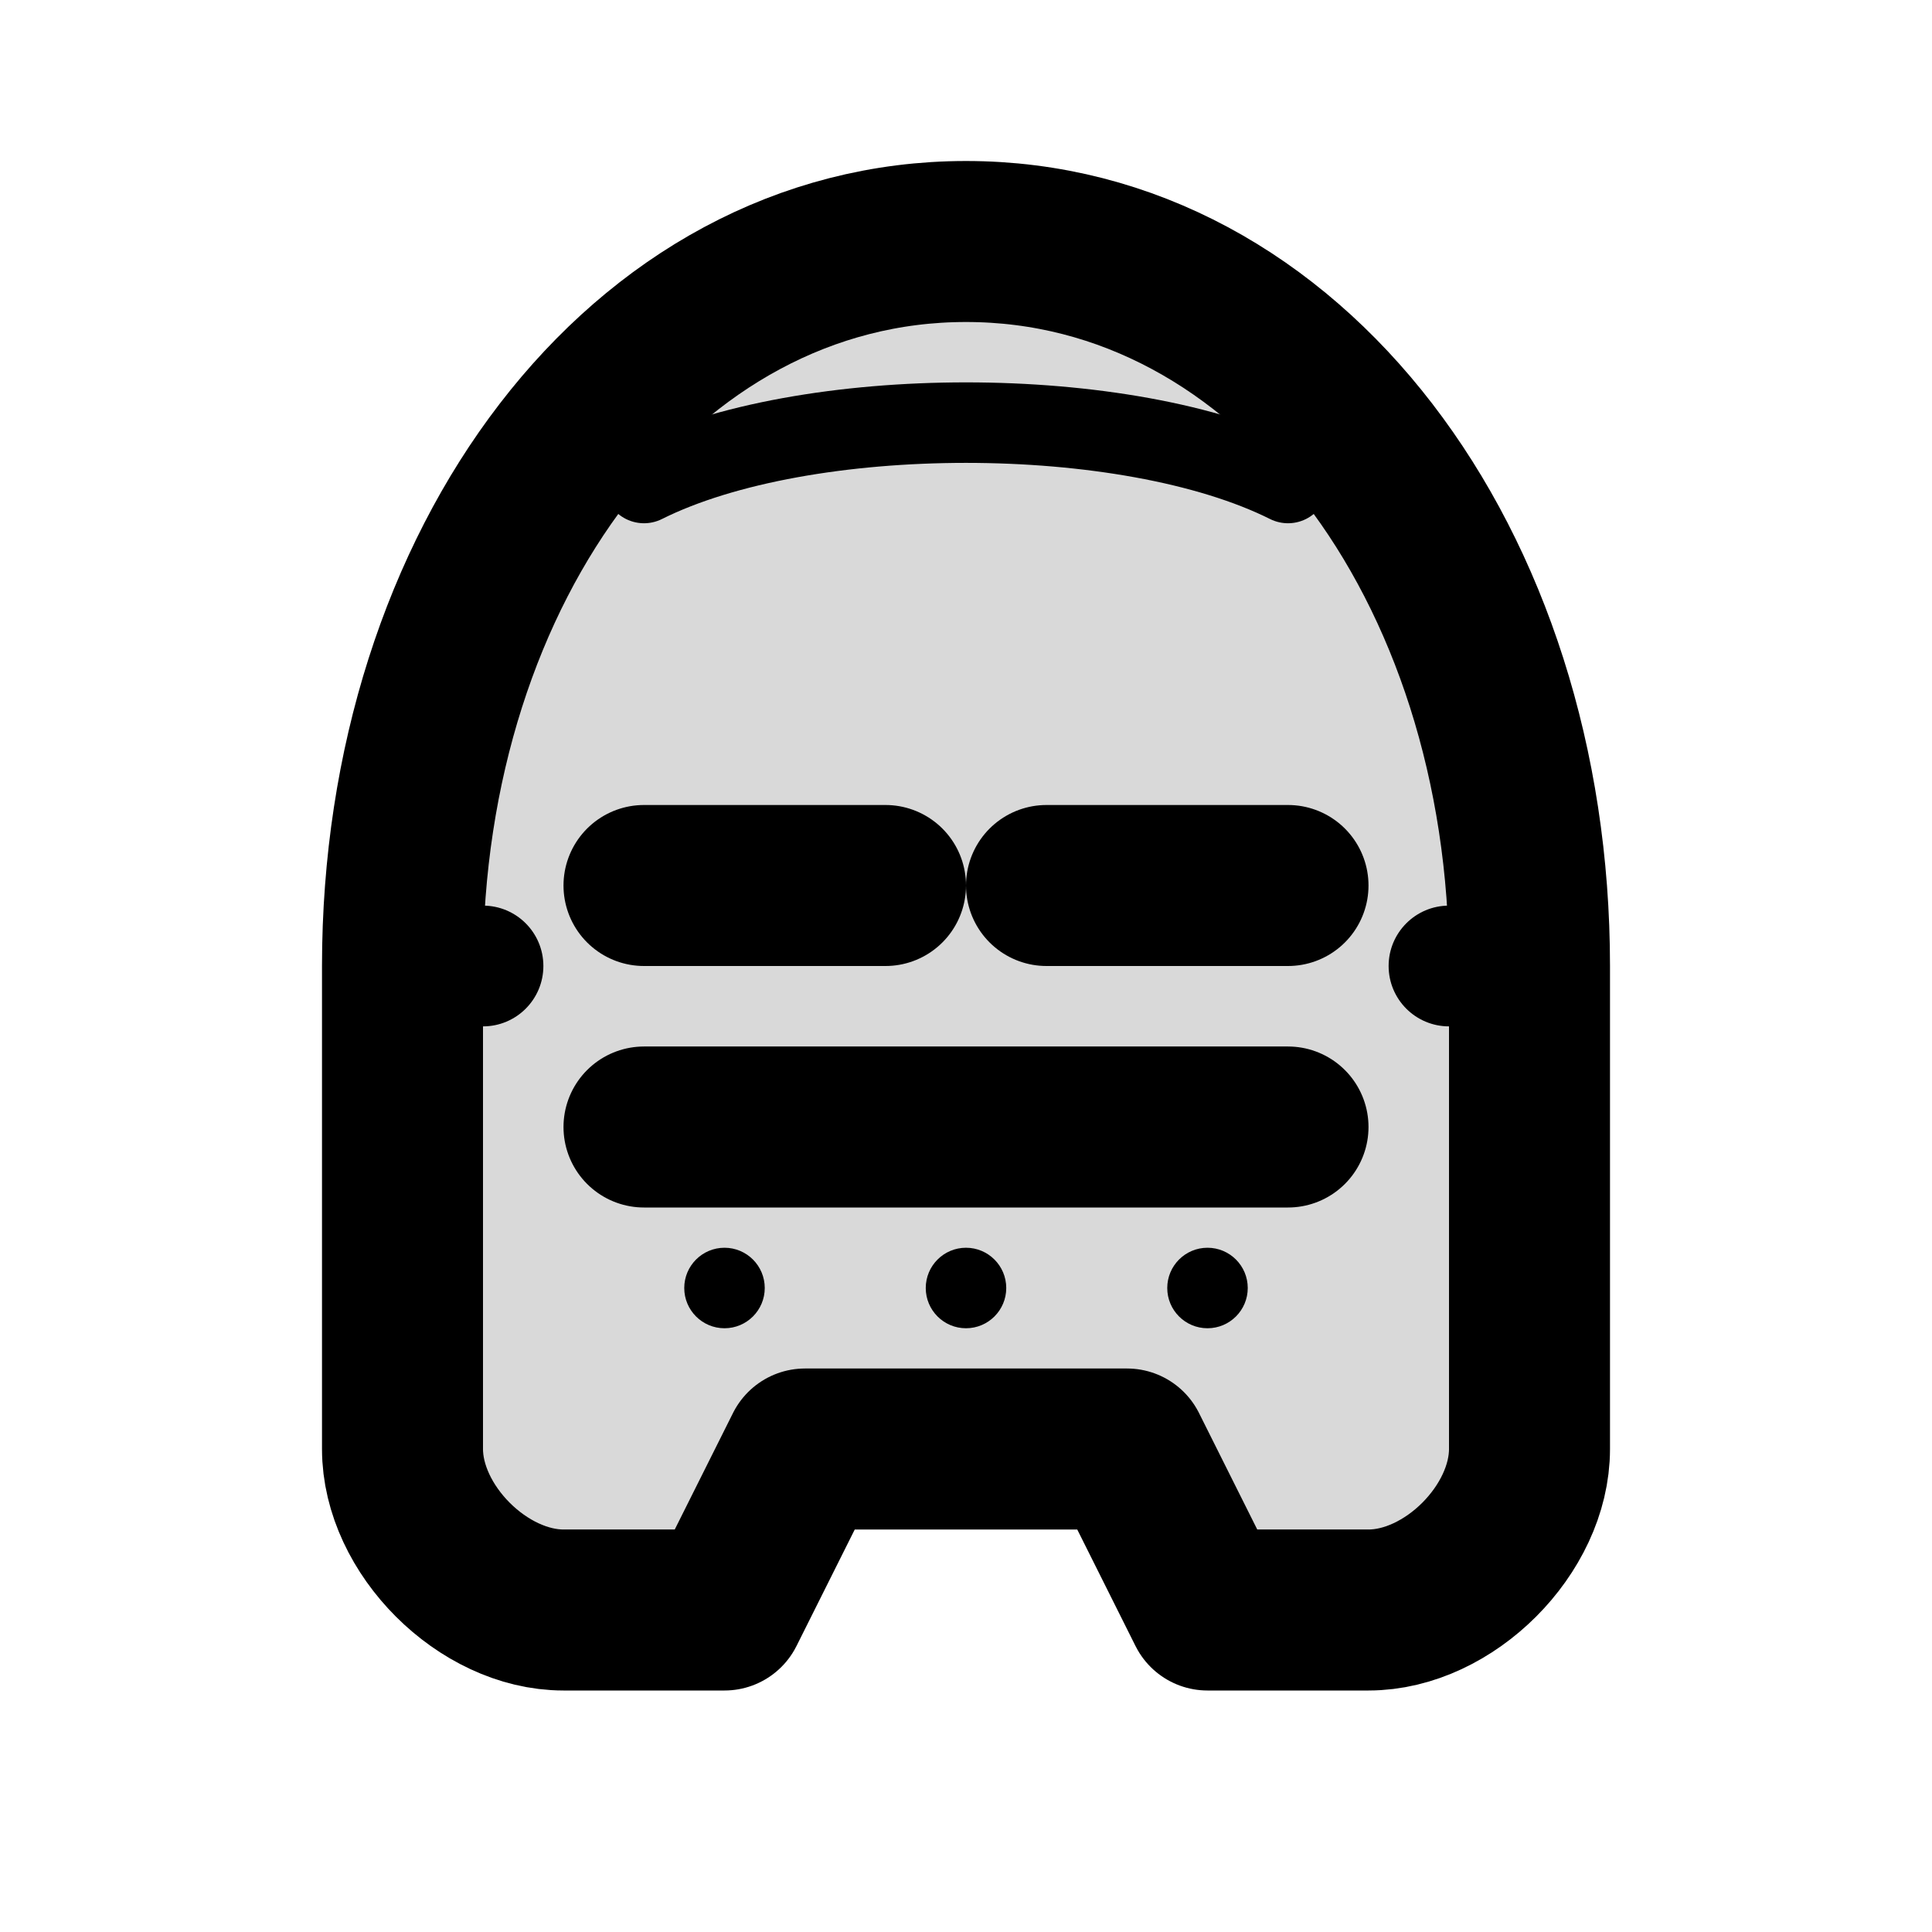
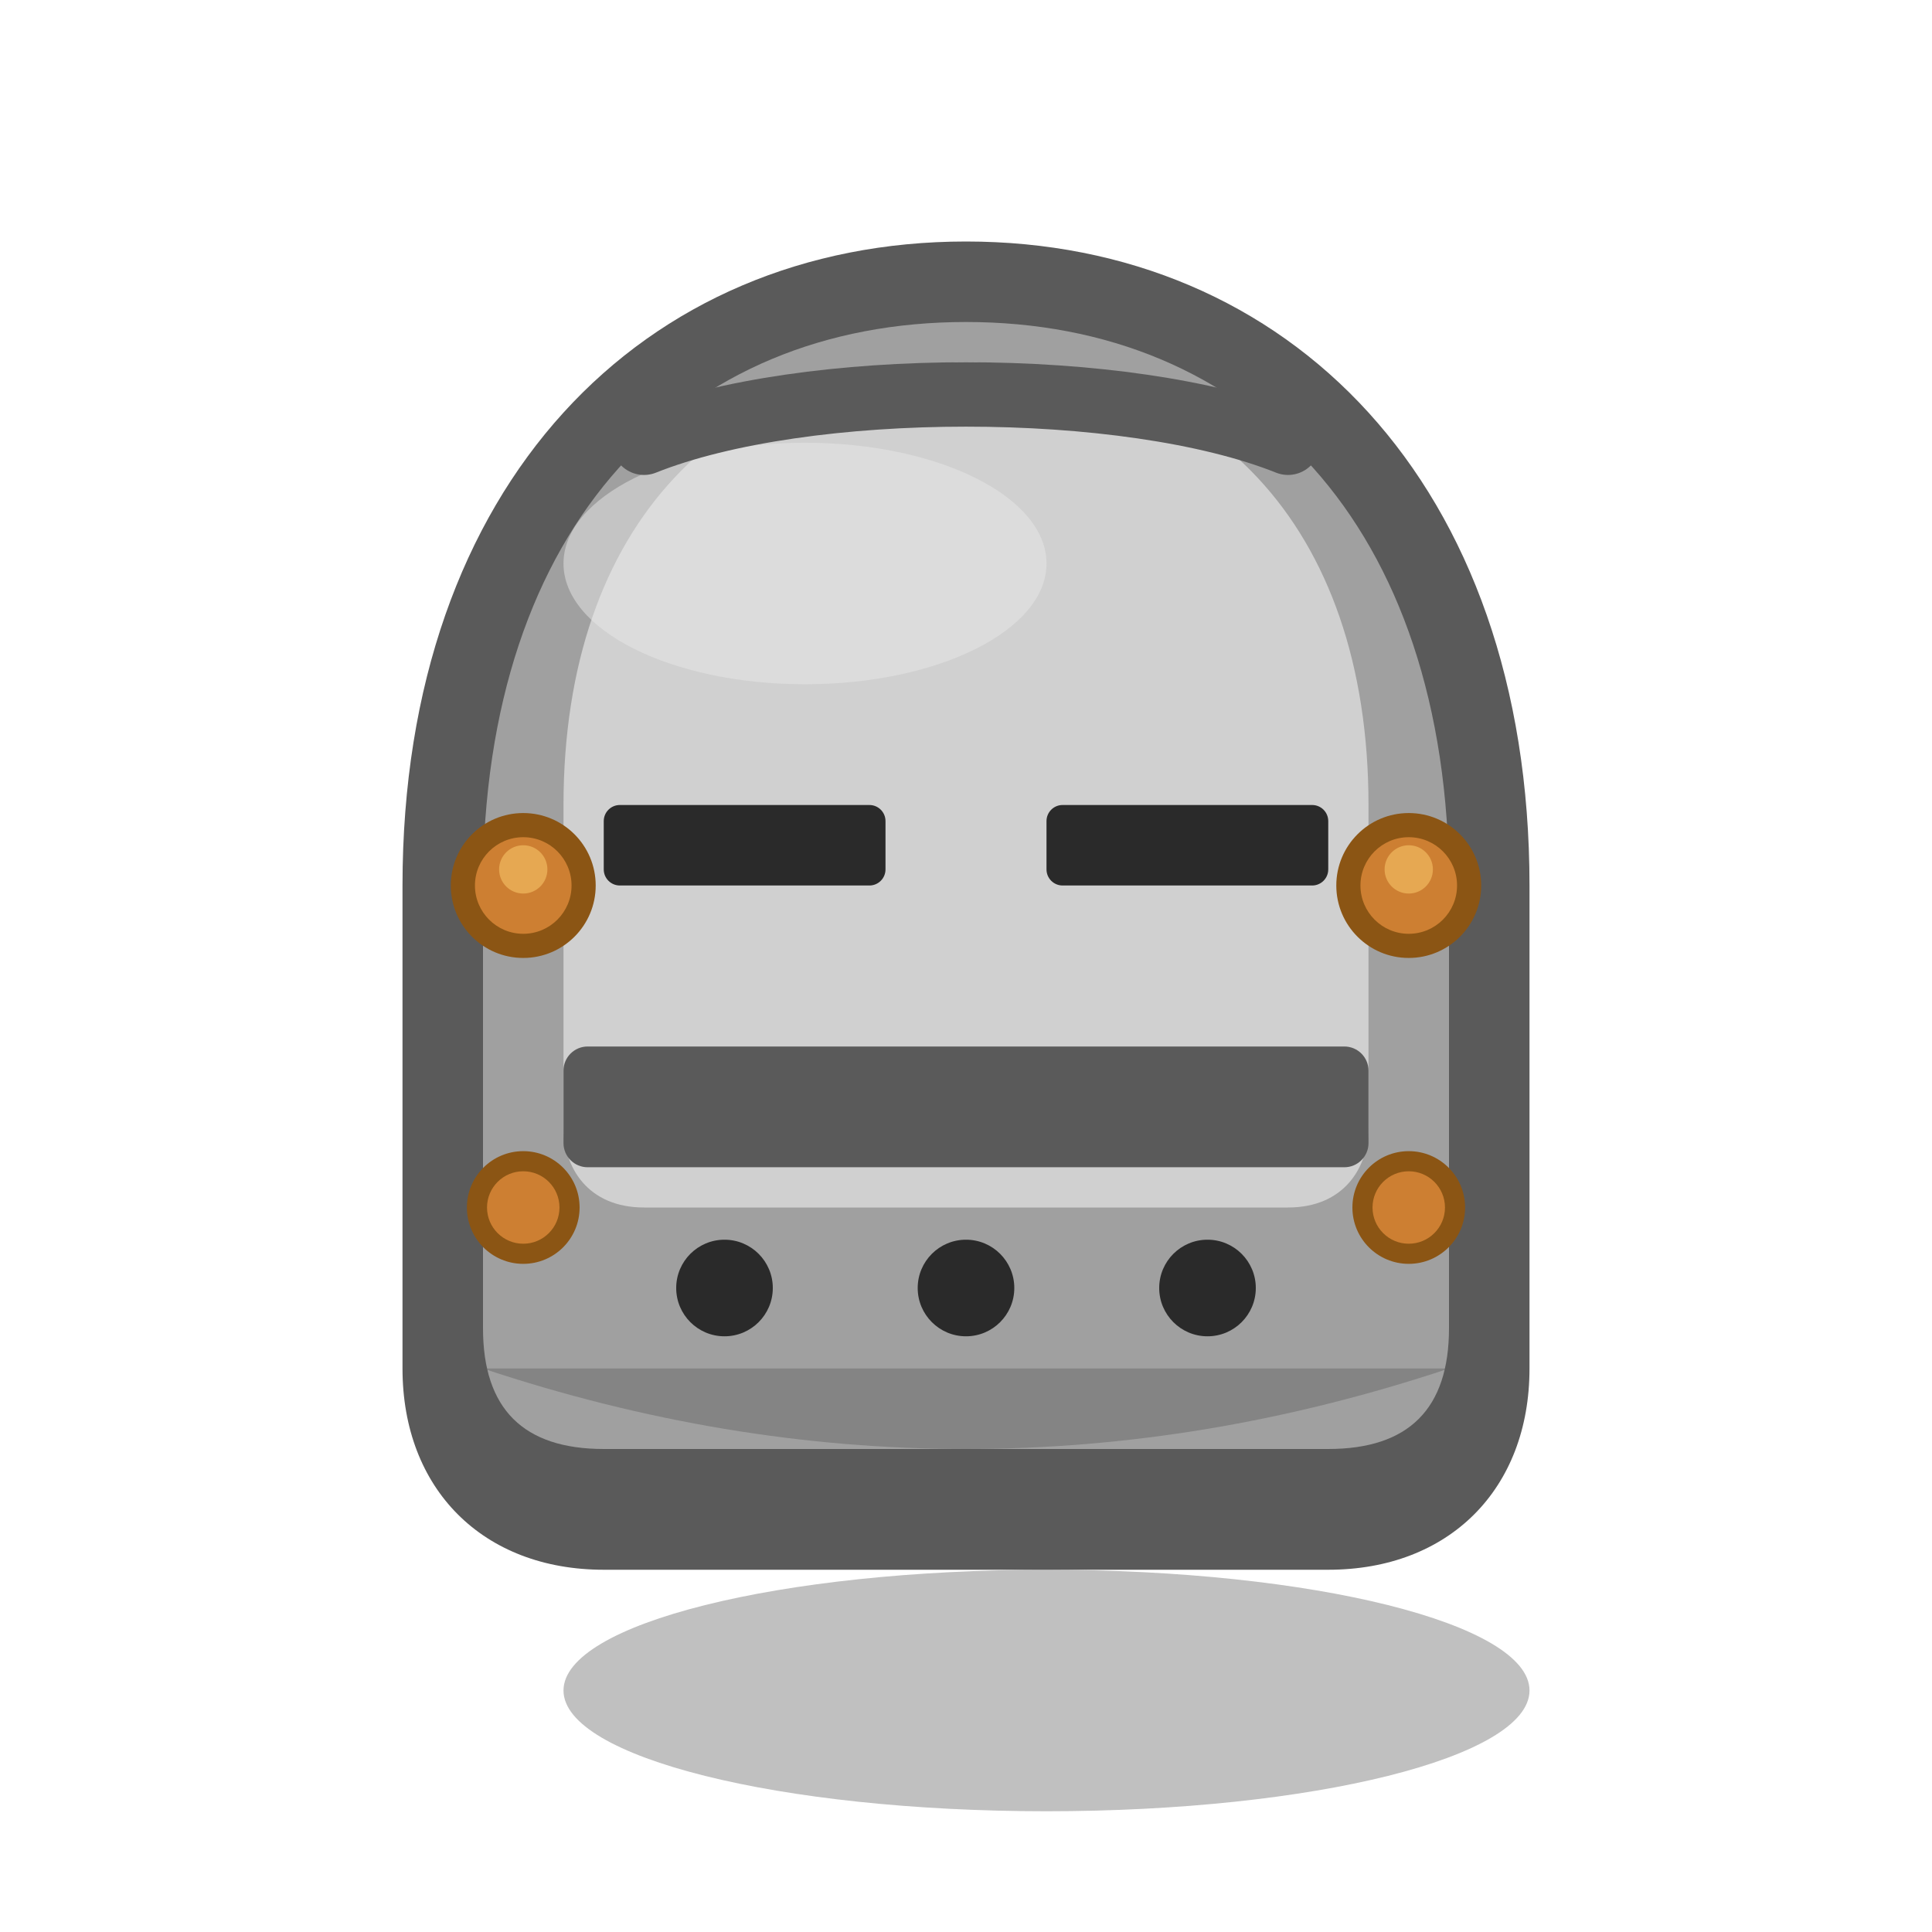
- <svg xmlns="http://www.w3.org/2000/svg" viewBox="0 0 24 24" fill="none">
-   <style>
-     .stroke { stroke: currentColor; stroke-width: 2; stroke-linecap: round; stroke-linejoin: round; fill: none; }
-     .metallic { fill: currentColor; fill-opacity: 0.15; }
-   </style>
-   <path class="stroke metallic" d="M5 12c0-5 3-9 7-9s7 4 7 9v6c0 1-1 2-2 2h-2l-1-2h-4l-1 2H7c-1 0-2-1-2-2v-6z" />
-   <path class="stroke" d="M8 14h8" />
-   <path class="stroke" d="M8 11h3M13 11h3" />
-   <circle cx="9" cy="16" r="0.5" fill="currentColor" />
-   <circle cx="12" cy="16" r="0.5" fill="currentColor" />
-   <circle cx="15" cy="16" r="0.5" fill="currentColor" />
-   <path class="stroke" d="M8 6c2-1 6-1 8 0" style="stroke-width: 1;" />
-   <circle cx="6" cy="12" r="0.75" fill="currentColor" />
-   <circle cx="18" cy="12" r="0.75" fill="currentColor" />
+ <svg xmlns="http://www.w3.org/2000/svg" viewBox="0 0 24 24">
+   <ellipse cx="13" cy="21" rx="6" ry="1.5" fill="#2a2a2a" opacity="0.3" />
+   <path d="M5 11c0-5 3-8 7-8s7 3 7 8v6c0 1.5-1 2.5-2.5 2.5h-9C6 19.5 5 18.5 5 17v-6z" fill="#5a5a5a" />
+   <path d="M6 11c0-4.5 2.5-7 6-7s6 2.5 6 7v5.5c0 1-0.5 1.5-1.5 1.5h-9c-1 0-1.5-0.5-1.5-1.5V11z" fill="#a0a0a0" />
+   <path d="M7 10c0-3.5 2-5.5 5-5.5s5 2 5 5.5v4c0 0.5-0.3 1-1 1H8c-0.7 0-1-0.5-1-1v-4z" fill="#d0d0d0" />
+   <ellipse cx="10" cy="7" rx="3" ry="1.5" fill="#e8e8e8" opacity="0.5" />
+   <rect x="7" y="13" width="10" height="1.5" rx="0.3" fill="#5a5a5a" />
+   <rect x="7.5" y="10" width="3.5" height="1" rx="0.2" fill="#2a2a2a" />
+   <rect x="13" y="10" width="3.5" height="1" rx="0.2" fill="#2a2a2a" />
+   <circle cx="9" cy="16" r="0.6" fill="#2a2a2a" />
+   <circle cx="12" cy="16" r="0.6" fill="#2a2a2a" />
+   <circle cx="15" cy="16" r="0.6" fill="#2a2a2a" />
+   <path d="M8 5.5c2-0.8 6-0.8 8 0" fill="none" stroke="#5a5a5a" stroke-width="0.8" stroke-linecap="round" />
+   <circle cx="6.5" cy="11" r="0.9" fill="#8b5514" />
+   <circle cx="6.5" cy="11" r="0.6" fill="#cd7f32" />
+   <circle cx="6.5" cy="10.8" r="0.3" fill="#e6a852" />
+   <circle cx="17.5" cy="11" r="0.9" fill="#8b5514" />
+   <circle cx="17.5" cy="11" r="0.6" fill="#cd7f32" />
+   <circle cx="17.5" cy="10.8" r="0.3" fill="#e6a852" />
+   <circle cx="6.5" cy="15" r="0.7" fill="#8b5514" />
+   <circle cx="6.5" cy="15" r="0.45" fill="#cd7f32" />
+   <circle cx="17.5" cy="15" r="0.7" fill="#8b5514" />
+   <circle cx="17.5" cy="15" r="0.45" fill="#cd7f32" />
+   <path d="M6 17 Q12 19 18 17" fill="#5a5a5a" opacity="0.4" />
</svg>
